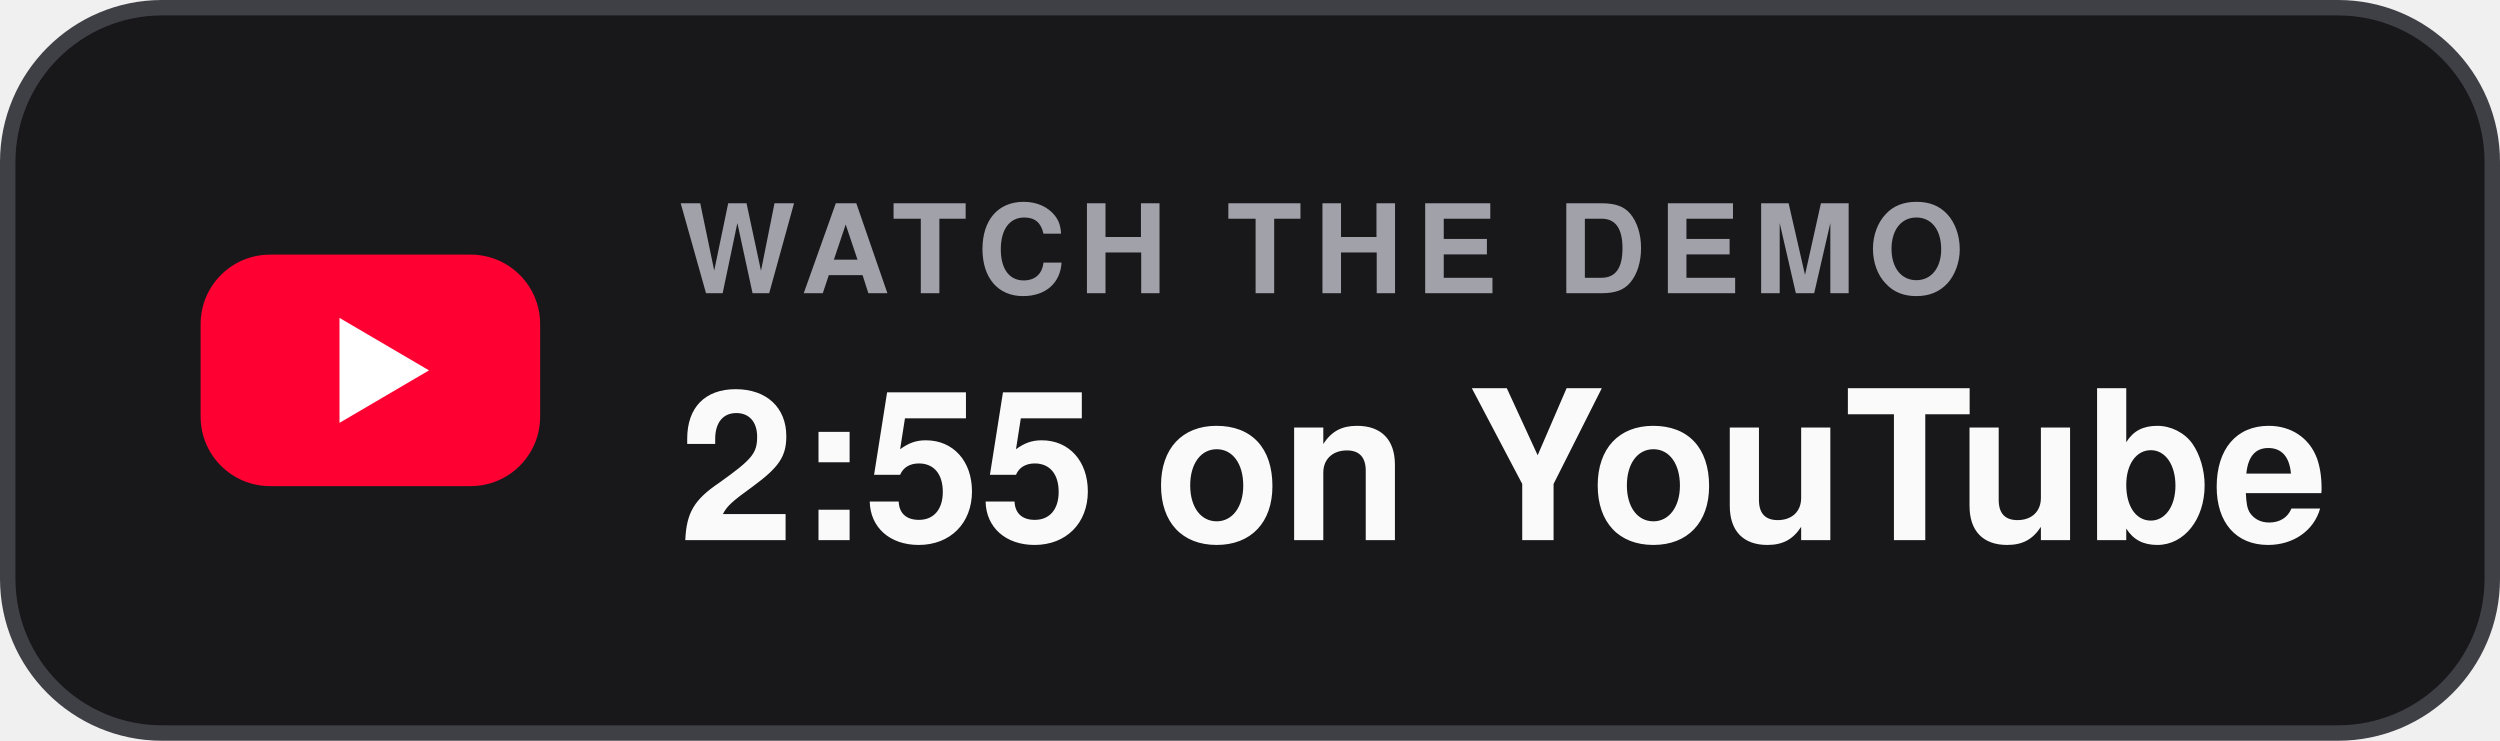
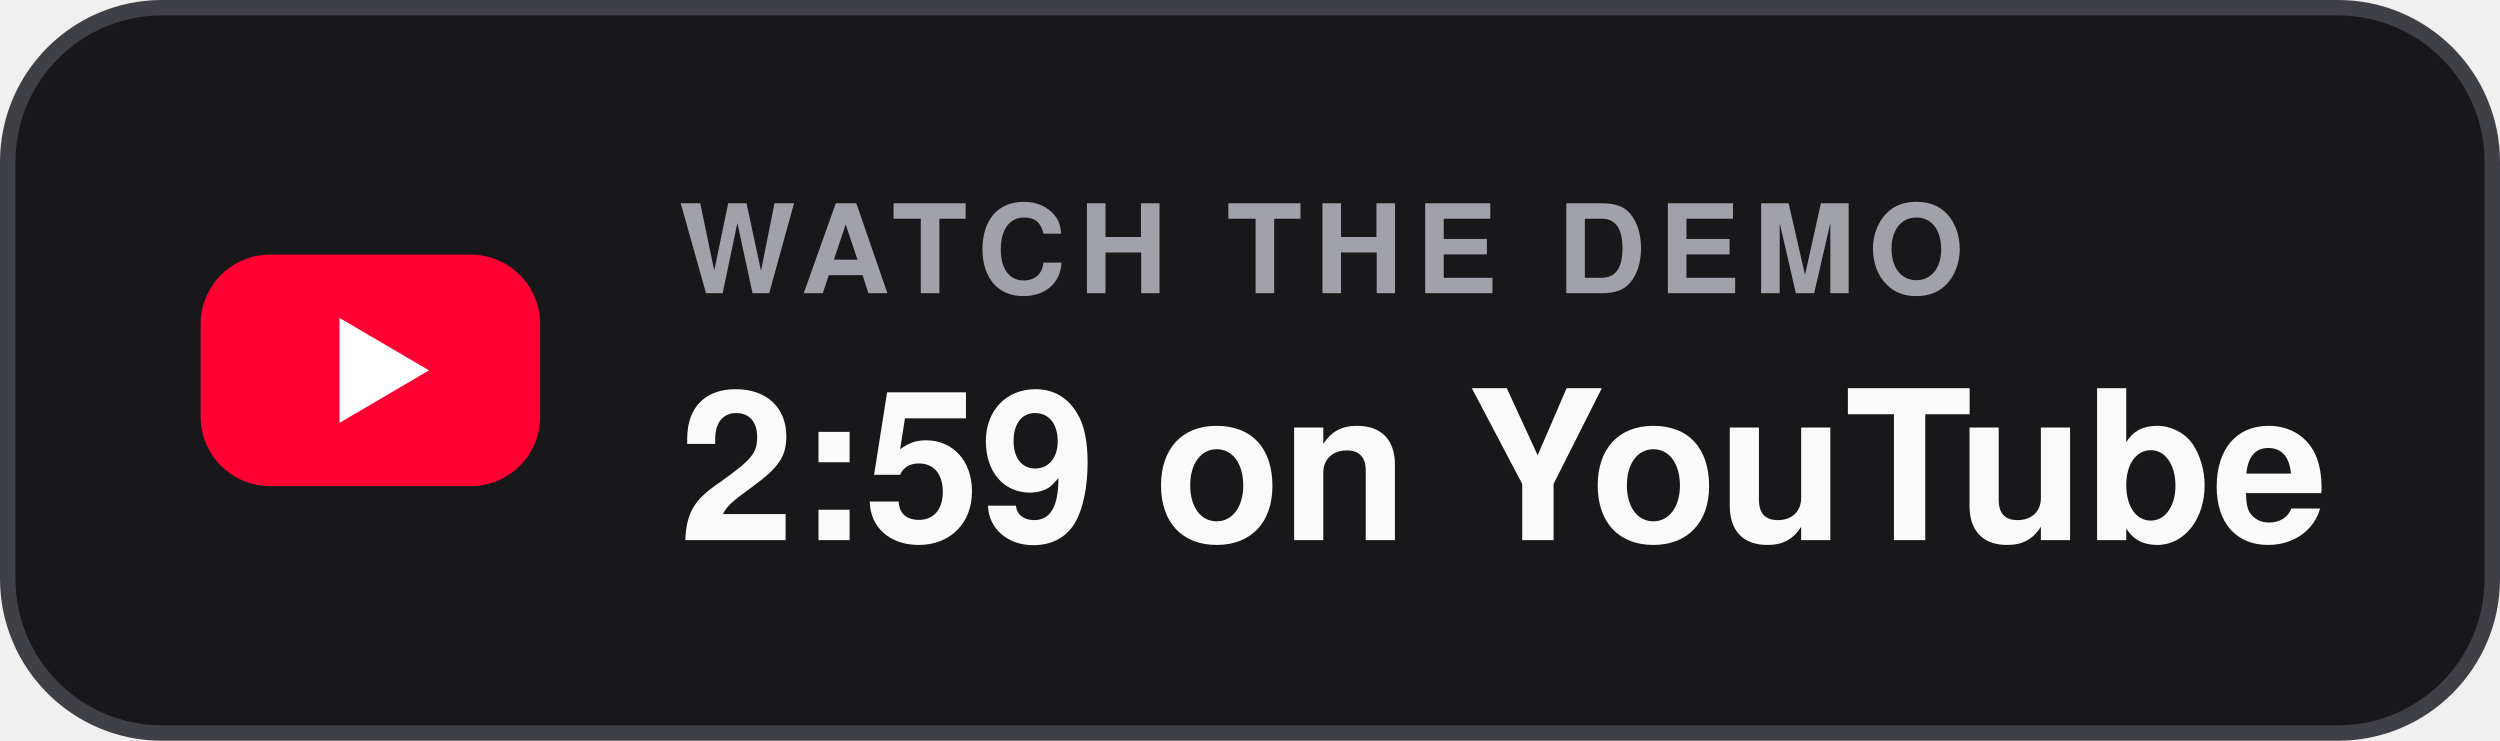
- <svg xmlns="http://www.w3.org/2000/svg" width="162" height="48" viewBox="0 0 162 48" role="img" aria-label="watch the demo: 2:55 on YouTube">
+ <svg xmlns="http://www.w3.org/2000/svg" width="162" height="48" viewBox="0 0 162 48" role="img" aria-label="watch the demo: 2:59 on YouTube">
  <rect x="0.5" y="0.5" width="161" height="47" rx="10" fill="#18181B" stroke="#3F3F46" />
  <g transform="translate(12 12)">
    <rect x="1" y="4.5" width="22" height="15" rx="4.5" fill="#FF0033" />
    <path d="M10 8.6v6.8l5.8-3.4z" fill="#fff" />
  </g>
  <text x="44" y="19" fill="#A1A1AA" font-family="-apple-system, BlinkMacSystemFont, 'Segoe UI', Helvetica, Arial, sans-serif" font-size="8" font-weight="600" letter-spacing="0.8">WATCH THE DEMO</text>
-   <text x="44" y="35" fill="#FAFAFA" font-family="-apple-system, BlinkMacSystemFont, 'Segoe UI', Helvetica, Arial, sans-serif" font-size="13.5" font-weight="700">2:55 on YouTube</text>
+   <text x="44" y="35" fill="#FAFAFA" font-family="-apple-system, BlinkMacSystemFont, 'Segoe UI', Helvetica, Arial, sans-serif" font-size="13.5" font-weight="700">2:59 on YouTube</text>
</svg>
